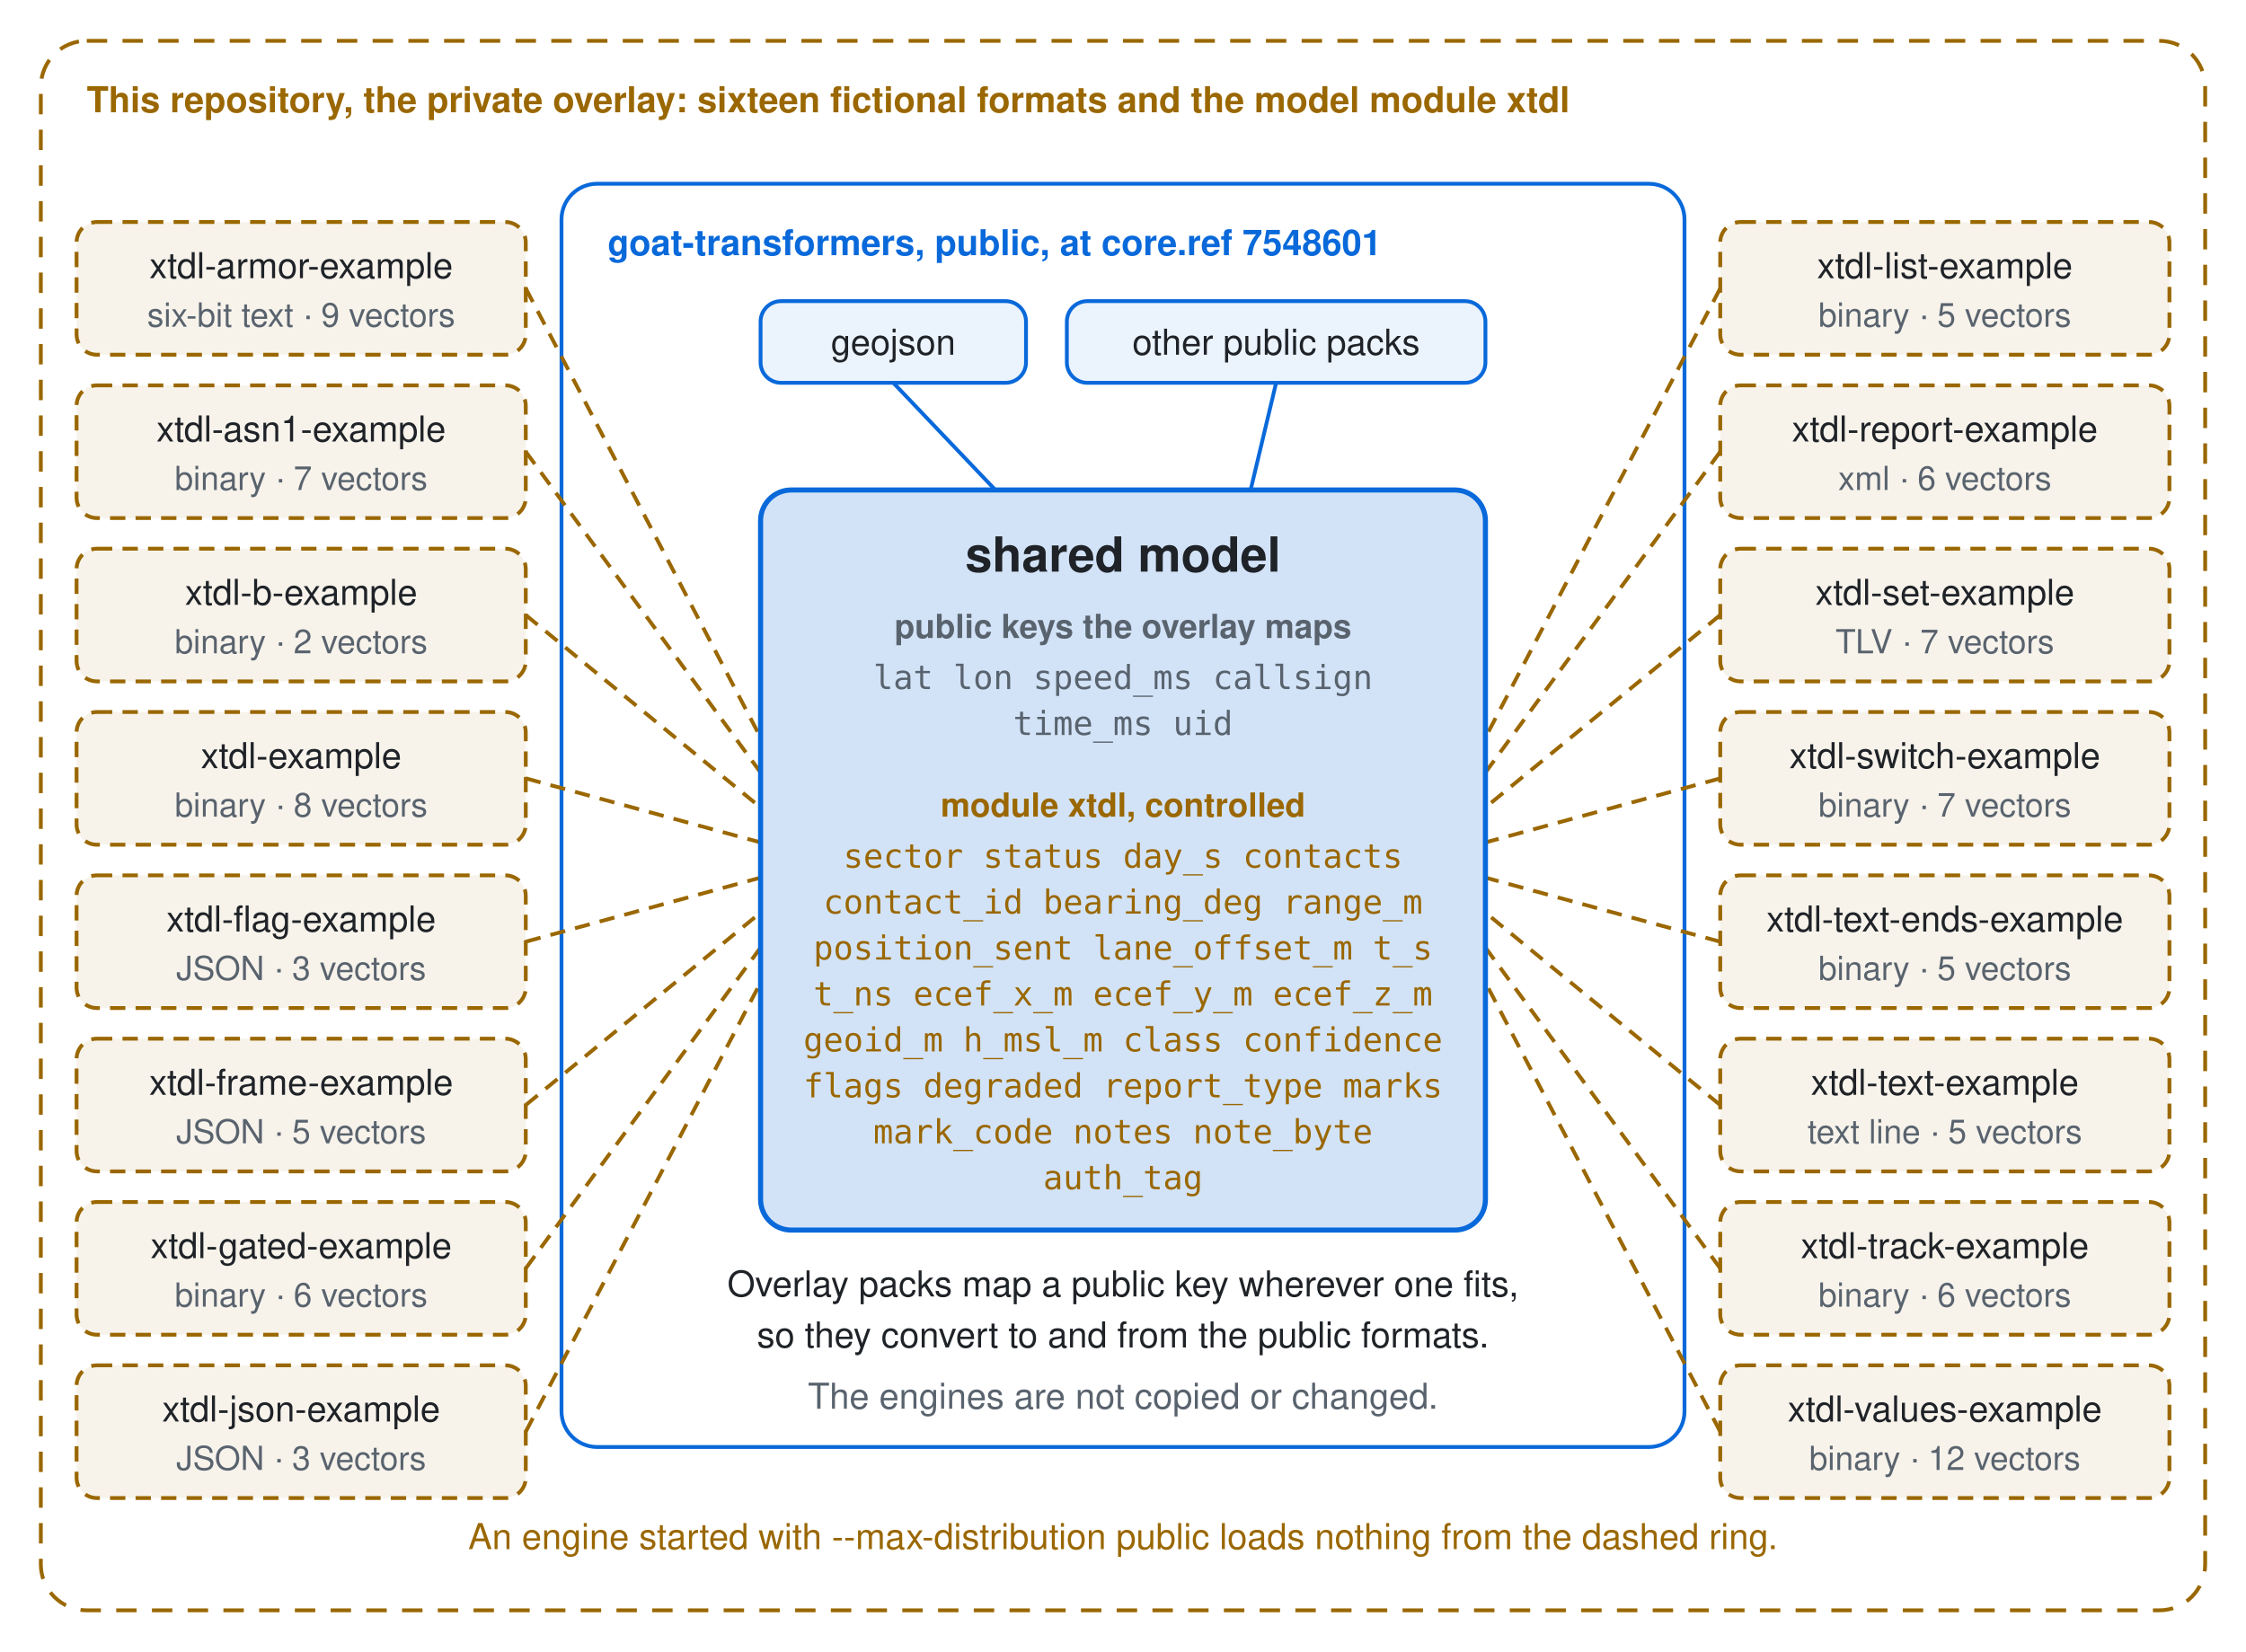
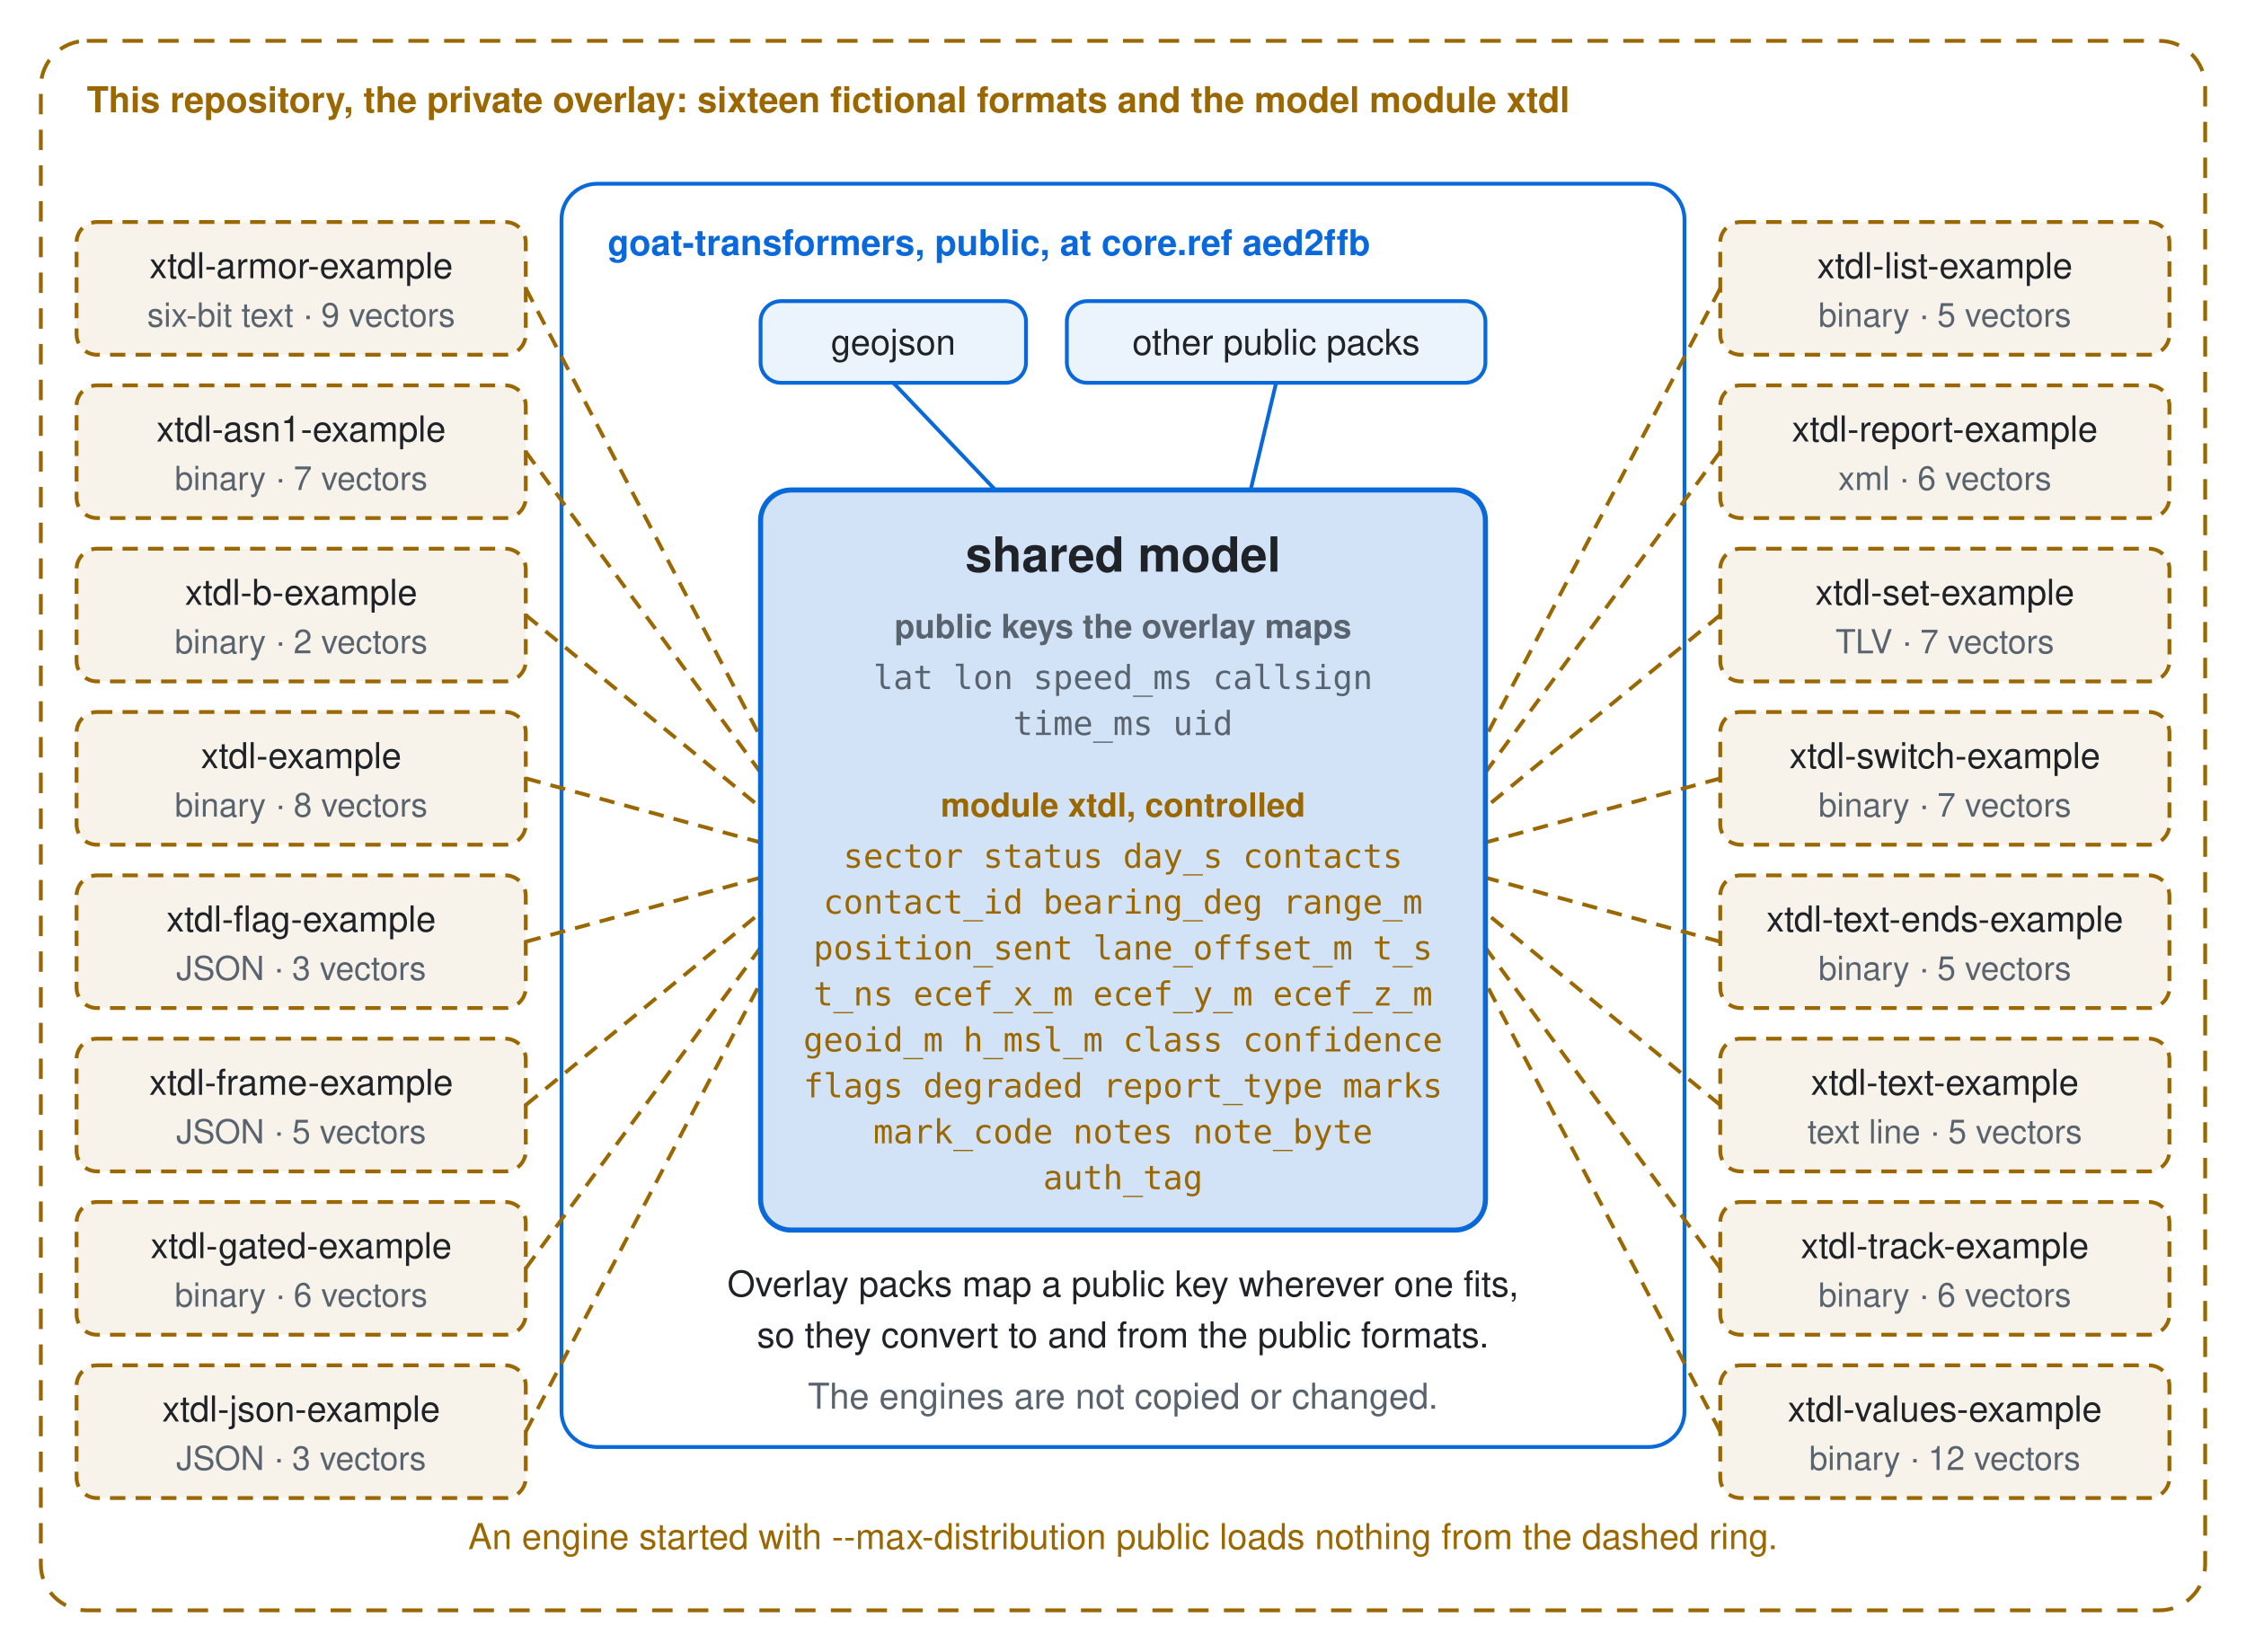
<svg xmlns="http://www.w3.org/2000/svg" viewBox="0 0 880 647" width="880" height="647" role="img" aria-labelledby="t d">
  <style>
  .ink{fill:#1f2328} .quiet{fill:#59636e} .pub{fill:#0969da} .ovl{fill:#9a6700}
  .t{font-family:-apple-system,BlinkMacSystemFont,"Segoe UI",Helvetica,Arial,sans-serif}
  .m{font-family:ui-monospace,SFMono-Regular,Menlo,Consolas,monospace}
  .box{fill:#0969da;fill-opacity:.08;stroke:#0969da;stroke-width:1.5}
  .hub{fill:#0969da;fill-opacity:.18;stroke:#0969da;stroke-width:2}
  .obox{fill:#9a6700;fill-opacity:.08;stroke:#9a6700;stroke-width:1.5;stroke-dasharray:6 4}
  .ring{fill:none;stroke:#0969da;stroke-width:1.5}
  .oring{fill:none;stroke:#9a6700;stroke-width:1.5;stroke-dasharray:8 6}
  .ln{stroke:#0969da;stroke-width:1.5;fill:none}
  .oln{stroke:#9a6700;stroke-width:1.5;fill:none;stroke-dasharray:6 4}
</style>
  <rect x="16" y="16" width="848" height="615" rx="18" class="oring" />
  <text x="34" y="44" class="t ovl" font-size="14" text-anchor="start" font-weight="600">This repository, the private overlay: sixteen fictional formats and the model module xtdl</text>
  <rect x="220" y="72" width="440" height="495" rx="14" class="ring" />
-   <text x="238" y="100" class="t pub" font-size="14" text-anchor="start" font-weight="600">goat-transformers, public, at core.ref 7548601</text>
+   <text x="238" y="100" class="t pub" font-size="14" text-anchor="start" font-weight="600">goat-transformers, public, at core.ref aed2ffb</text>
  <path d="M350 150 L390 192" class="ln" />
  <path d="M500 150 L490 192" class="ln" />
  <rect x="298" y="118" width="104" height="32" rx="8" class="box" />
  <text x="350" y="139" class="t ink" font-size="14" text-anchor="middle">geojson</text>
  <rect x="418" y="118" width="164" height="32" rx="8" class="box" />
  <text x="500" y="139" class="t ink" font-size="14" text-anchor="middle">other public packs</text>
  <path d="M206 113 L298 289" class="oln" />
  <path d="M206 177 L298 302.7" class="oln" />
  <path d="M206 241 L298 316.4" class="oln" />
  <path d="M206 305 L298 330.1" class="oln" />
  <path d="M206 369 L298 343.9" class="oln" />
  <path d="M206 433 L298 357.6" class="oln" />
  <path d="M206 497 L298 371.3" class="oln" />
  <path d="M206 561 L298 385" class="oln" />
  <path d="M674 113 L582 289" class="oln" />
  <path d="M674 177 L582 302.7" class="oln" />
  <path d="M674 241 L582 316.4" class="oln" />
  <path d="M674 305 L582 330.1" class="oln" />
  <path d="M674 369 L582 343.9" class="oln" />
  <path d="M674 433 L582 357.6" class="oln" />
  <path d="M674 497 L582 371.3" class="oln" />
  <path d="M674 561 L582 385" class="oln" />
  <rect x="30" y="87" width="176" height="52" rx="8" class="obox" />
  <text x="118" y="109" class="t ink" font-size="14" text-anchor="middle">xtdl-armor-example</text>
  <text x="118" y="128" class="t quiet" font-size="13" text-anchor="middle">six-bit text · 9 vectors</text>
  <rect x="30" y="151" width="176" height="52" rx="8" class="obox" />
  <text x="118" y="173" class="t ink" font-size="14" text-anchor="middle">xtdl-asn1-example</text>
  <text x="118" y="192" class="t quiet" font-size="13" text-anchor="middle">binary · 7 vectors</text>
  <rect x="30" y="215" width="176" height="52" rx="8" class="obox" />
  <text x="118" y="237" class="t ink" font-size="14" text-anchor="middle">xtdl-b-example</text>
  <text x="118" y="256" class="t quiet" font-size="13" text-anchor="middle">binary · 2 vectors</text>
  <rect x="30" y="279" width="176" height="52" rx="8" class="obox" />
  <text x="118" y="301" class="t ink" font-size="14" text-anchor="middle">xtdl-example</text>
  <text x="118" y="320" class="t quiet" font-size="13" text-anchor="middle">binary · 8 vectors</text>
  <rect x="30" y="343" width="176" height="52" rx="8" class="obox" />
  <text x="118" y="365" class="t ink" font-size="14" text-anchor="middle">xtdl-flag-example</text>
  <text x="118" y="384" class="t quiet" font-size="13" text-anchor="middle">JSON · 3 vectors</text>
  <rect x="30" y="407" width="176" height="52" rx="8" class="obox" />
  <text x="118" y="429" class="t ink" font-size="14" text-anchor="middle">xtdl-frame-example</text>
  <text x="118" y="448" class="t quiet" font-size="13" text-anchor="middle">JSON · 5 vectors</text>
  <rect x="30" y="471" width="176" height="52" rx="8" class="obox" />
  <text x="118" y="493" class="t ink" font-size="14" text-anchor="middle">xtdl-gated-example</text>
  <text x="118" y="512" class="t quiet" font-size="13" text-anchor="middle">binary · 6 vectors</text>
  <rect x="30" y="535" width="176" height="52" rx="8" class="obox" />
  <text x="118" y="557" class="t ink" font-size="14" text-anchor="middle">xtdl-json-example</text>
  <text x="118" y="576" class="t quiet" font-size="13" text-anchor="middle">JSON · 3 vectors</text>
  <rect x="674" y="87" width="176" height="52" rx="8" class="obox" />
  <text x="762" y="109" class="t ink" font-size="14" text-anchor="middle">xtdl-list-example</text>
  <text x="762" y="128" class="t quiet" font-size="13" text-anchor="middle">binary · 5 vectors</text>
  <rect x="674" y="151" width="176" height="52" rx="8" class="obox" />
  <text x="762" y="173" class="t ink" font-size="14" text-anchor="middle">xtdl-report-example</text>
  <text x="762" y="192" class="t quiet" font-size="13" text-anchor="middle">xml · 6 vectors</text>
  <rect x="674" y="215" width="176" height="52" rx="8" class="obox" />
  <text x="762" y="237" class="t ink" font-size="14" text-anchor="middle">xtdl-set-example</text>
  <text x="762" y="256" class="t quiet" font-size="13" text-anchor="middle">TLV · 7 vectors</text>
  <rect x="674" y="279" width="176" height="52" rx="8" class="obox" />
  <text x="762" y="301" class="t ink" font-size="14" text-anchor="middle">xtdl-switch-example</text>
  <text x="762" y="320" class="t quiet" font-size="13" text-anchor="middle">binary · 7 vectors</text>
  <rect x="674" y="343" width="176" height="52" rx="8" class="obox" />
  <text x="762" y="365" class="t ink" font-size="14" text-anchor="middle">xtdl-text-ends-example</text>
  <text x="762" y="384" class="t quiet" font-size="13" text-anchor="middle">binary · 5 vectors</text>
  <rect x="674" y="407" width="176" height="52" rx="8" class="obox" />
  <text x="762" y="429" class="t ink" font-size="14" text-anchor="middle">xtdl-text-example</text>
  <text x="762" y="448" class="t quiet" font-size="13" text-anchor="middle">text line · 5 vectors</text>
  <rect x="674" y="471" width="176" height="52" rx="8" class="obox" />
  <text x="762" y="493" class="t ink" font-size="14" text-anchor="middle">xtdl-track-example</text>
  <text x="762" y="512" class="t quiet" font-size="13" text-anchor="middle">binary · 6 vectors</text>
  <rect x="674" y="535" width="176" height="52" rx="8" class="obox" />
  <text x="762" y="557" class="t ink" font-size="14" text-anchor="middle">xtdl-values-example</text>
  <text x="762" y="576" class="t quiet" font-size="13" text-anchor="middle">binary · 12 vectors</text>
  <rect x="298" y="192" width="284" height="290" rx="12" class="hub" />
  <text x="440" y="224" class="t ink" font-size="19" text-anchor="middle" font-weight="600">shared model</text>
  <text x="440" y="250" class="t quiet" font-size="13" text-anchor="middle" font-weight="600">public keys the overlay maps</text>
  <text x="440" y="320" class="t ovl" font-size="13" text-anchor="middle" font-weight="600">module xtdl, controlled</text>
  <text x="440" y="270" class="m quiet" font-size="13" text-anchor="middle">lat lon speed_ms callsign</text>
  <text x="440" y="288" class="m quiet" font-size="13" text-anchor="middle">time_ms uid</text>
  <text x="440" y="340" class="m ovl" font-size="13" text-anchor="middle">sector status day_s contacts</text>
  <text x="440" y="358" class="m ovl" font-size="13" text-anchor="middle">contact_id bearing_deg range_m</text>
  <text x="440" y="376" class="m ovl" font-size="13" text-anchor="middle">position_sent lane_offset_m t_s</text>
  <text x="440" y="394" class="m ovl" font-size="13" text-anchor="middle">t_ns ecef_x_m ecef_y_m ecef_z_m</text>
  <text x="440" y="412" class="m ovl" font-size="13" text-anchor="middle">geoid_m h_msl_m class confidence</text>
  <text x="440" y="430" class="m ovl" font-size="13" text-anchor="middle">flags degraded report_type marks</text>
  <text x="440" y="448" class="m ovl" font-size="13" text-anchor="middle">mark_code notes note_byte</text>
  <text x="440" y="466" class="m ovl" font-size="13" text-anchor="middle">auth_tag</text>
  <text x="440" y="508" class="t ink" font-size="14" text-anchor="middle">Overlay packs map a public key wherever one fits,</text>
  <text x="440" y="528" class="t ink" font-size="14" text-anchor="middle">so they convert to and from the public formats.</text>
  <text x="440" y="552" class="t quiet" font-size="14" text-anchor="middle">The engines are not copied or changed.</text>
  <text x="440" y="607" class="t ovl" font-size="14" text-anchor="middle">An engine started with --max-distribution public loads nothing from the dashed ring.</text>
</svg>
